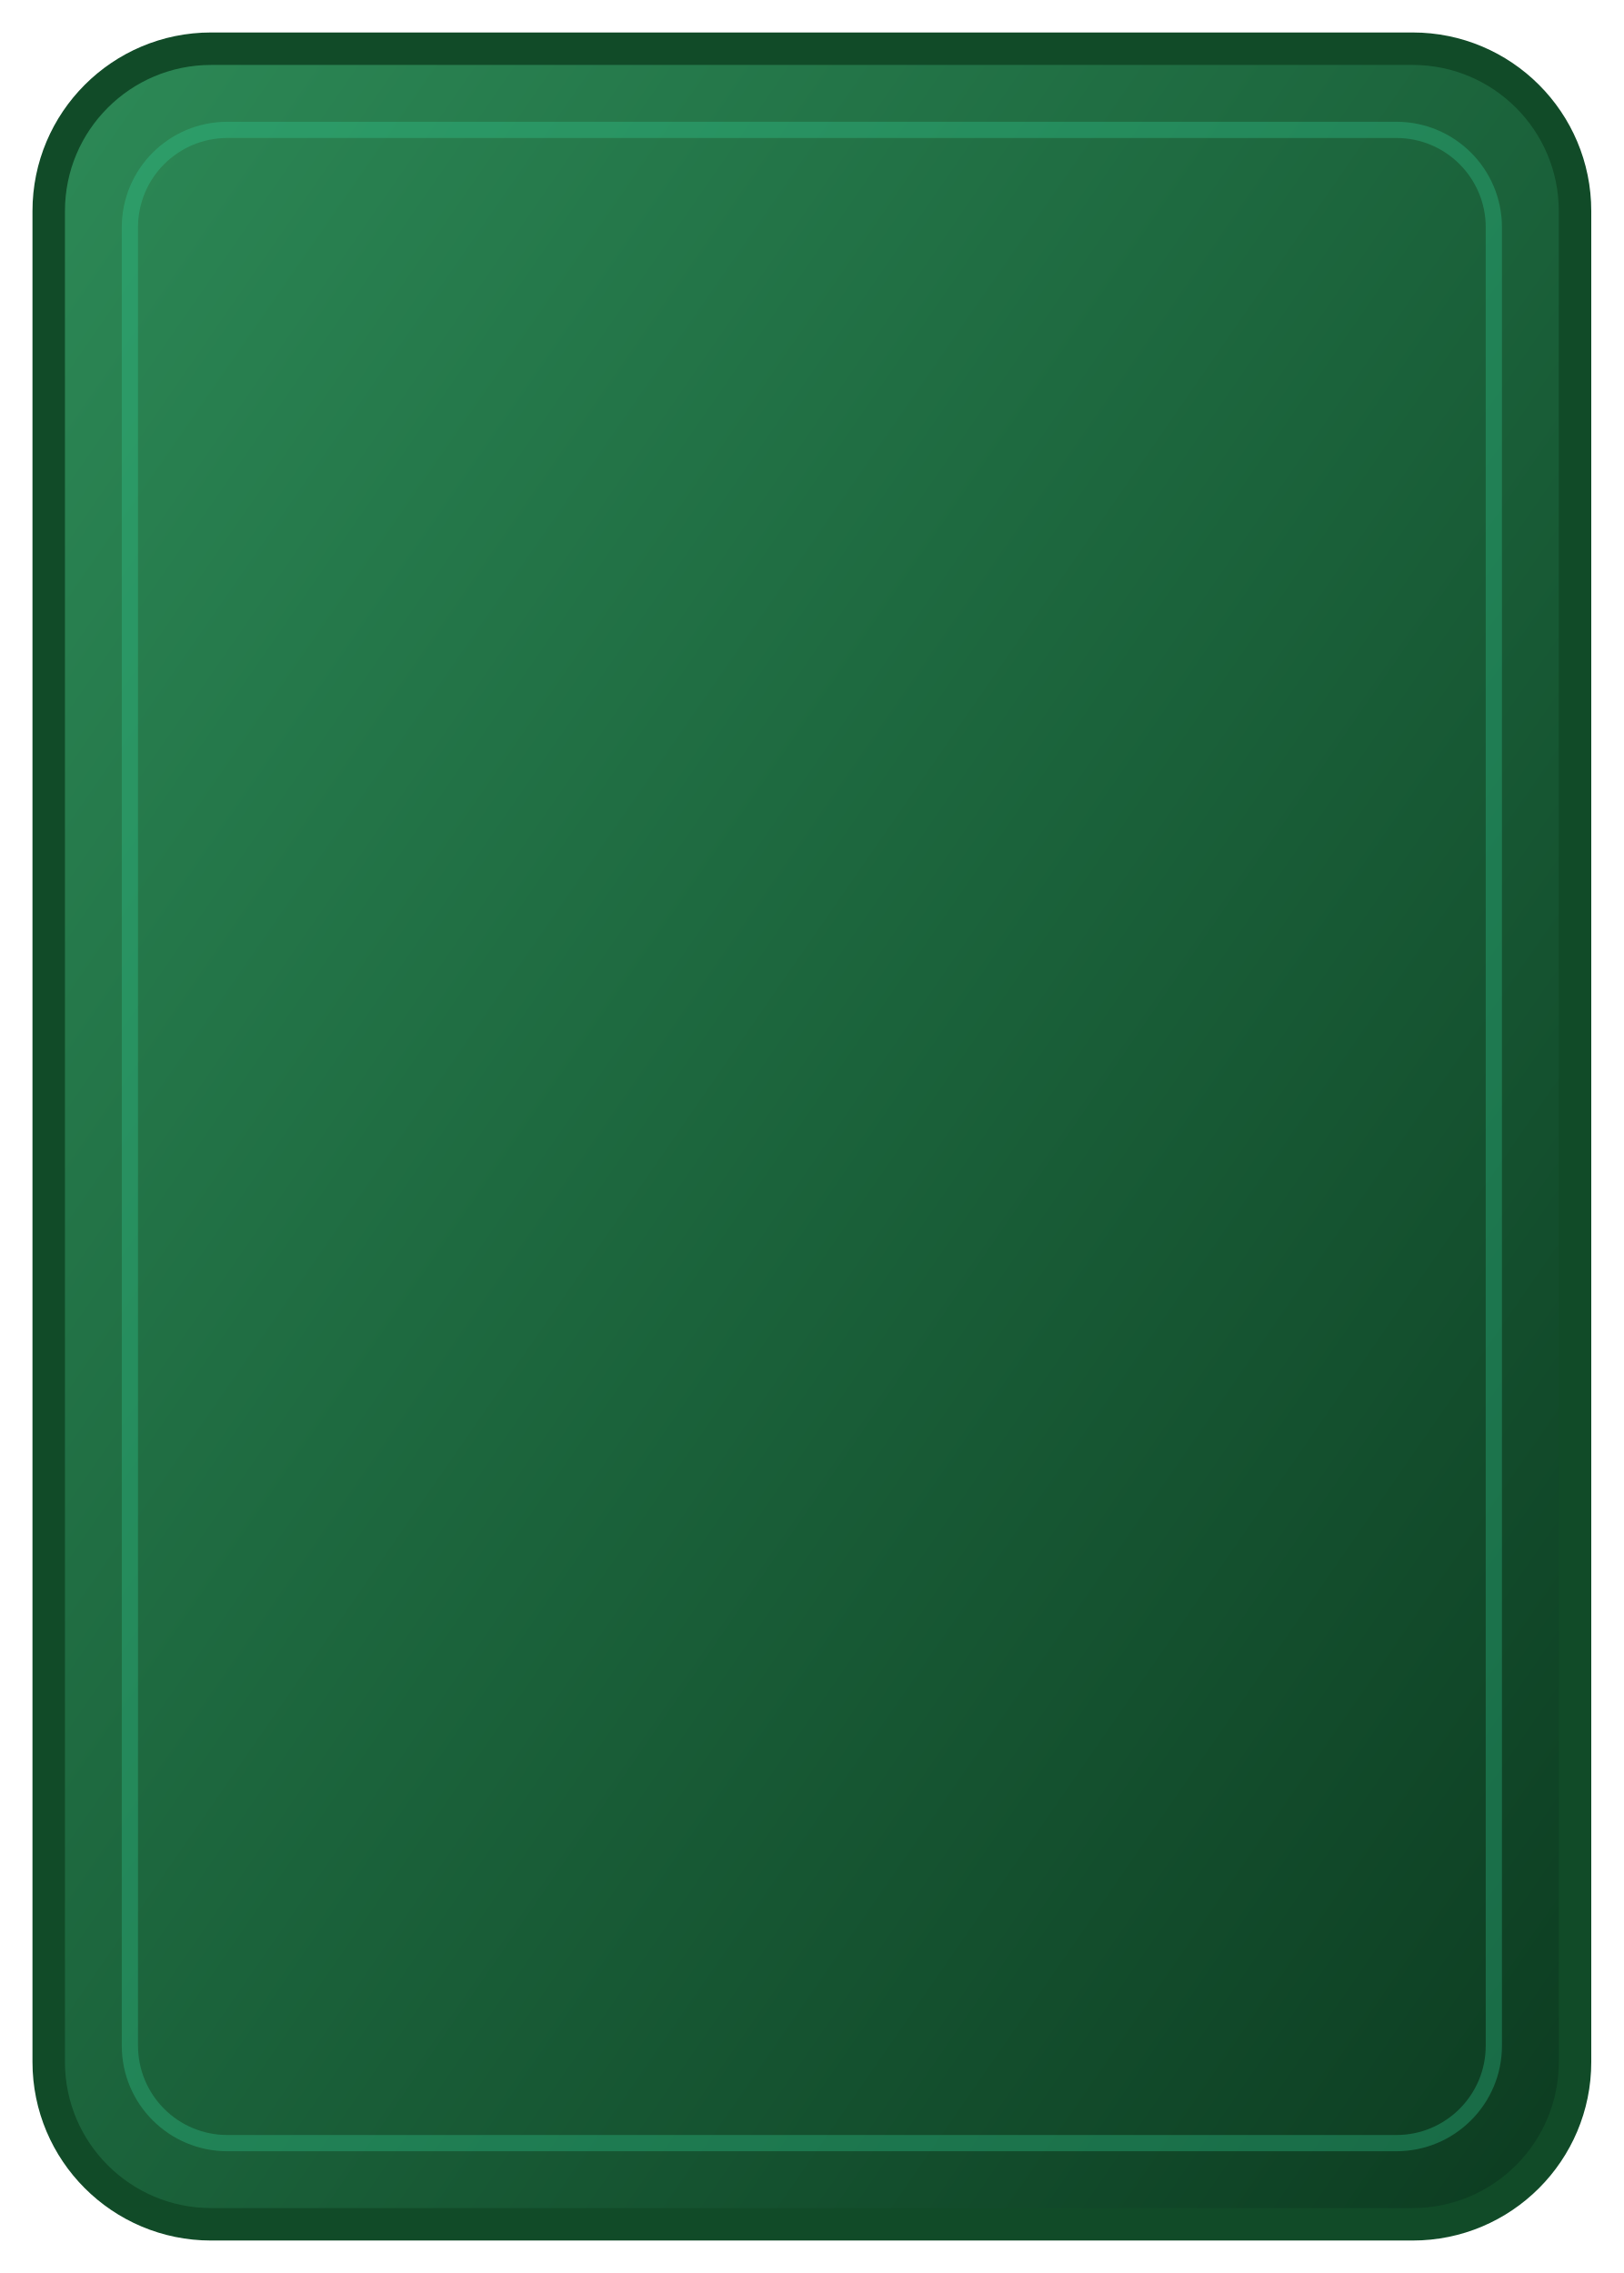
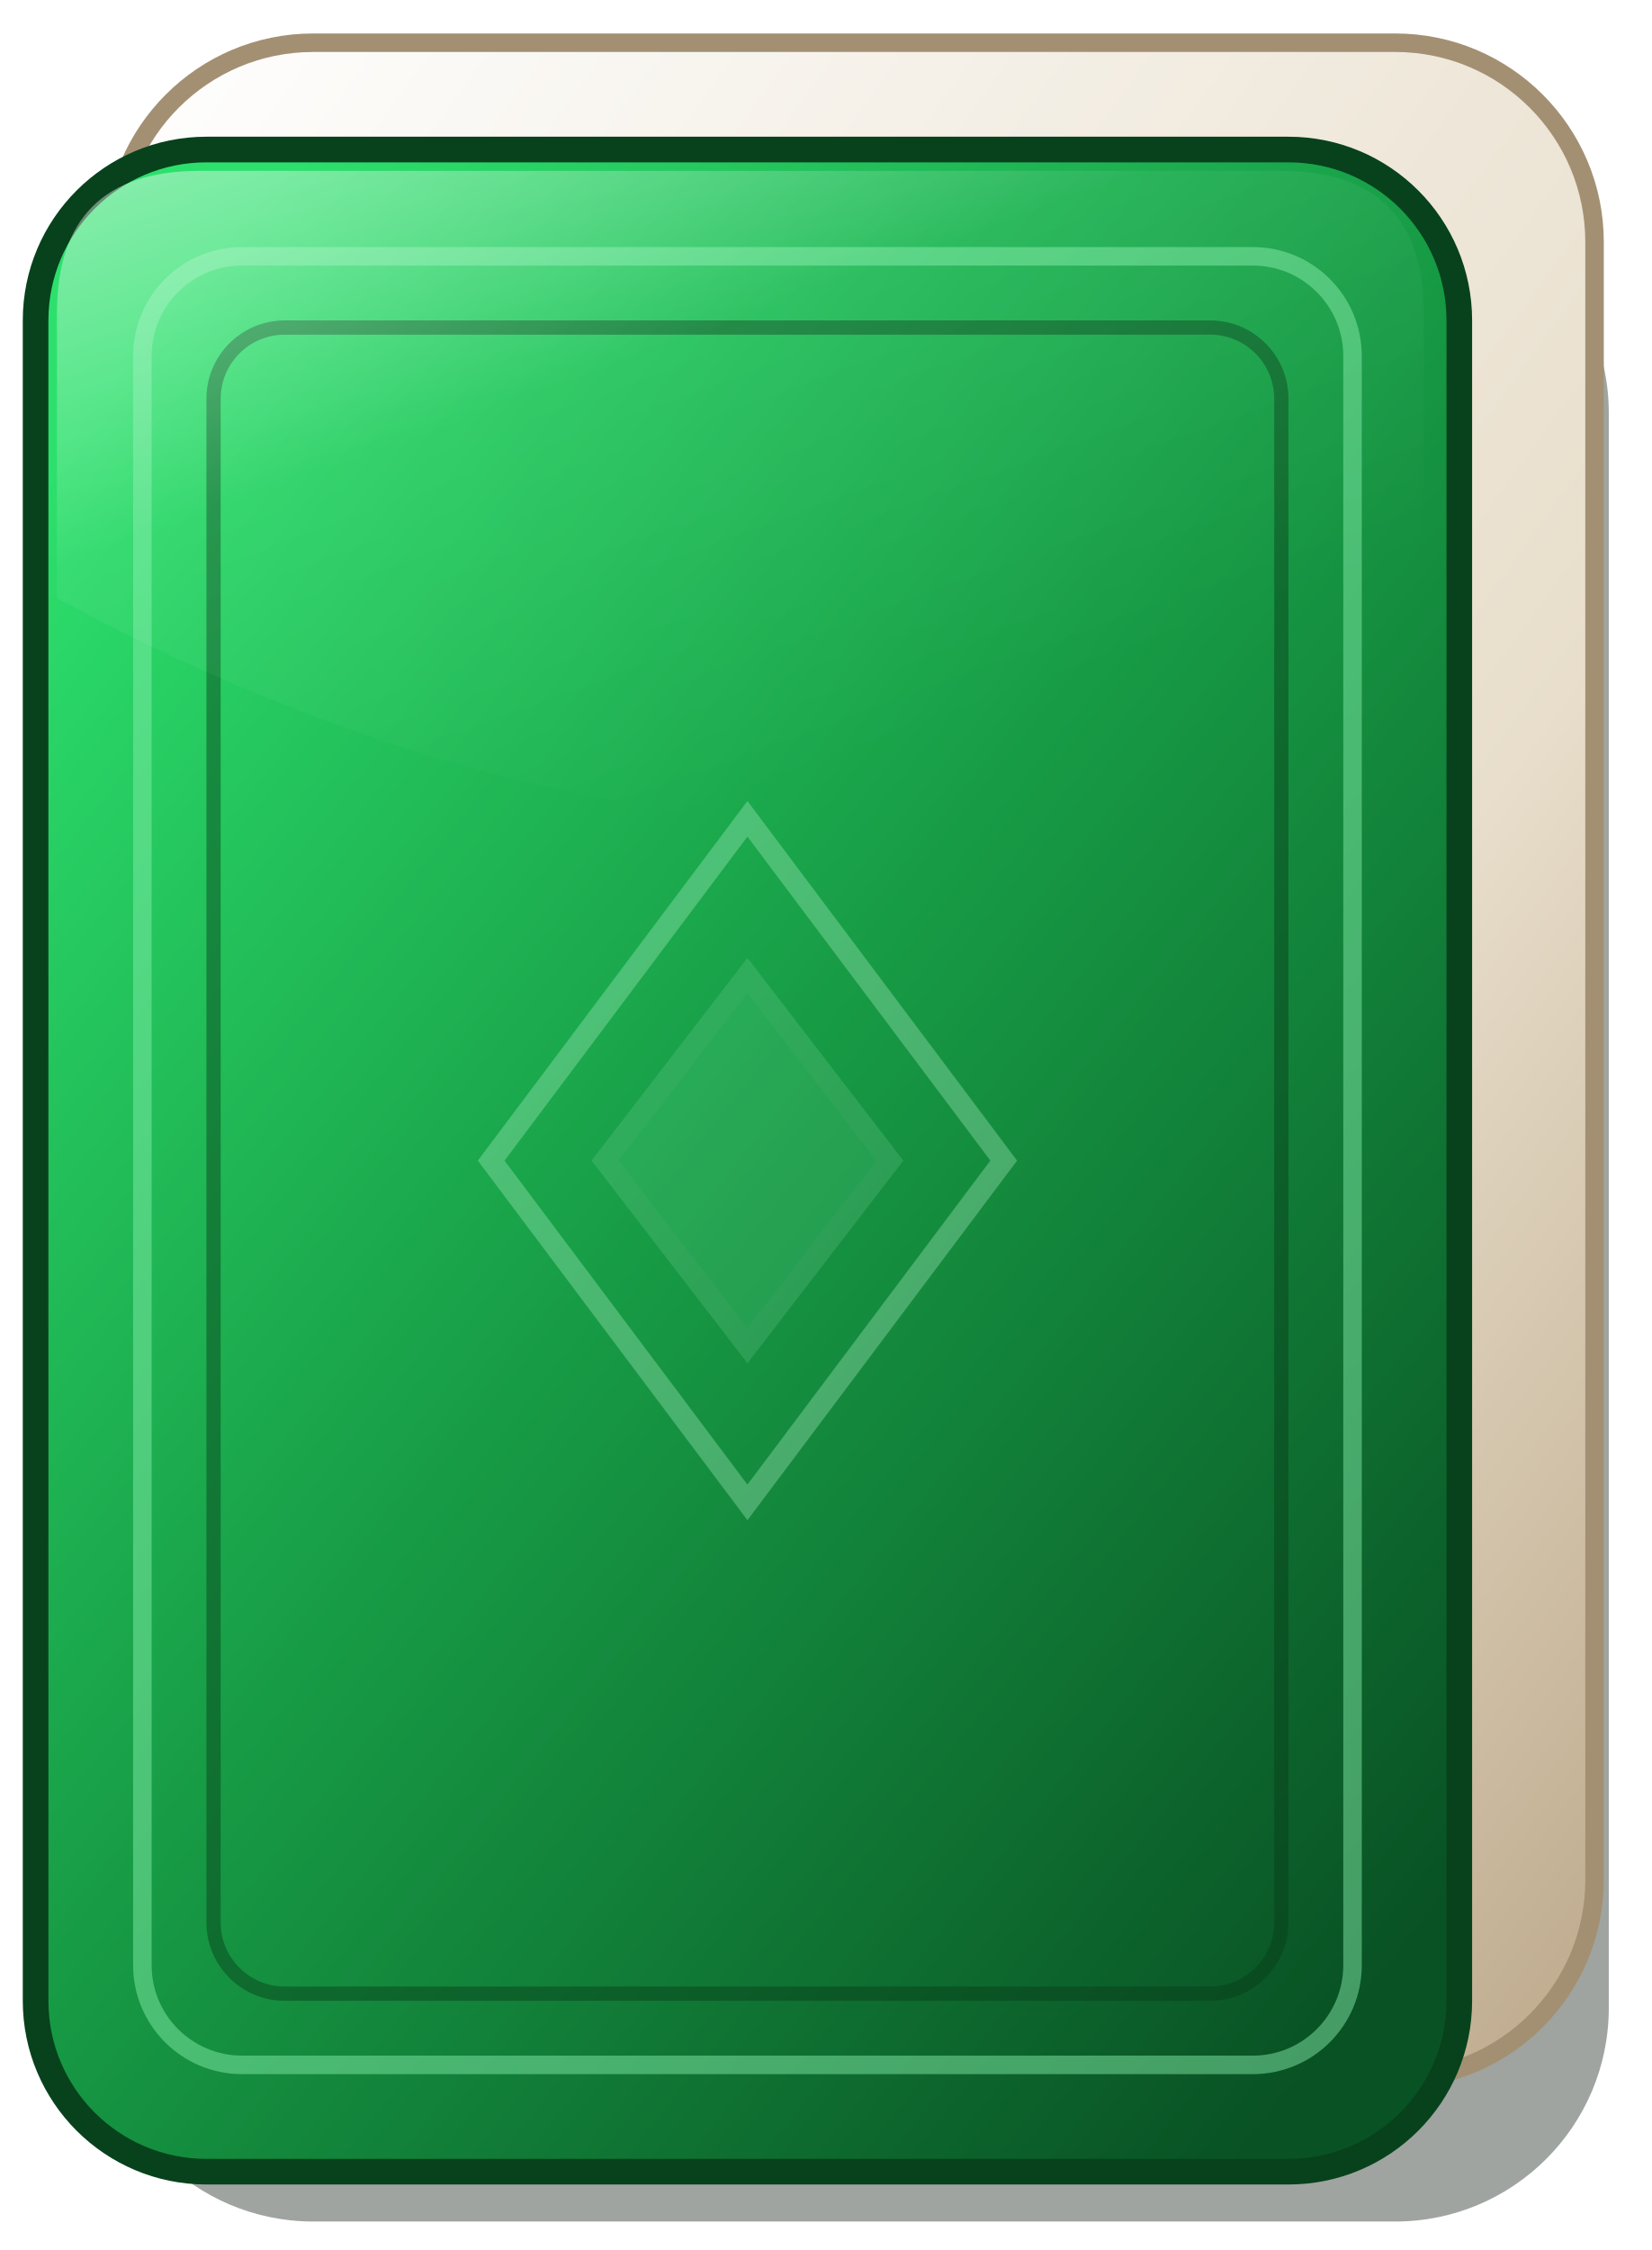
- <svg xmlns="http://www.w3.org/2000/svg" viewBox="0 0 100 140" width="100" height="140">
+ <svg xmlns="http://www.w3.org/2000/svg" viewBox="0 0 116 158" width="116" height="158">
  <defs>
-     <linearGradient id="tileBackGrad" x1="0%" y1="0%" x2="100%" y2="100%">
-       <stop offset="0%" stop-color="#2d8a57" />
-       <stop offset="50%" stop-color="#1b633b" />
-       <stop offset="100%" stop-color="#0c3b20" />
+     <linearGradient id="backIvory" x1="0%" y1="0%" x2="100%" y2="100%">
+       <stop offset="0%" stop-color="#ffffff" />
+       <stop offset="65%" stop-color="#e8decb" />
+       <stop offset="100%" stop-color="#bda98b" />
+     </linearGradient>
+     <linearGradient id="backJade" x1="12%" y1="6%" x2="90%" y2="94%">
+       <stop offset="0%" stop-color="#2de06d" />
+       <stop offset="48%" stop-color="#179b45" />
+       <stop offset="100%" stop-color="#095224" />
+     </linearGradient>
+     <linearGradient id="backGloss" x1="0%" y1="0%" x2="65%" y2="85%">
+       <stop offset="0%" stop-color="#ffffff" stop-opacity="0.45" />
+       <stop offset="45%" stop-color="#ffffff" stop-opacity="0.06" />
+       <stop offset="100%" stop-color="#ffffff" stop-opacity="0" />
    </linearGradient>
  </defs>
-   <rect x="3" y="3" width="94" height="134" rx="10" fill="url(#tileBackGrad)" stroke="#114b28" stroke-width="2" />
-   <rect x="8" y="8" width="84" height="124" rx="6" fill="none" stroke="#34d399" stroke-width="1" opacity="0.3" />
+   <rect x="7" y="14" width="106" height="142" rx="15" fill="#021109" opacity="0.38" />
+   <rect x="8" y="3" width="104" height="143" rx="14" fill="url(#backIvory)" stroke="#a39073" stroke-width="1.3" />
+   <rect x="2.5" y="10.5" width="100" height="142" rx="12" fill="url(#backJade)" stroke="#07421c" stroke-width="1.8" />
+   <rect x="10" y="18" width="85" height="127" rx="7" fill="none" stroke="#86efac" stroke-width="1.3" opacity="0.48" />
+   <rect x="15" y="23" width="75" height="117" rx="5" fill="none" stroke="#063b19" stroke-width="1" opacity="0.45" />
+   <g transform="translate(52.5, 81.5)" opacity="0.32" fill="none" stroke="#bbf7d0" stroke-width="1.5">
+     <polygon points="0,-24 18,0 0,24 -18,0" />
+     <polygon points="0,-13 10,0 0,13 -10,0" fill="#86efac" opacity="0.45" />
+   </g>
+   <path d="M14 12 H90 Q100 12 100 22 V52 Q52 68 4 42 V22 Q4 12 14 12 Z" fill="url(#backGloss)" />
</svg>
